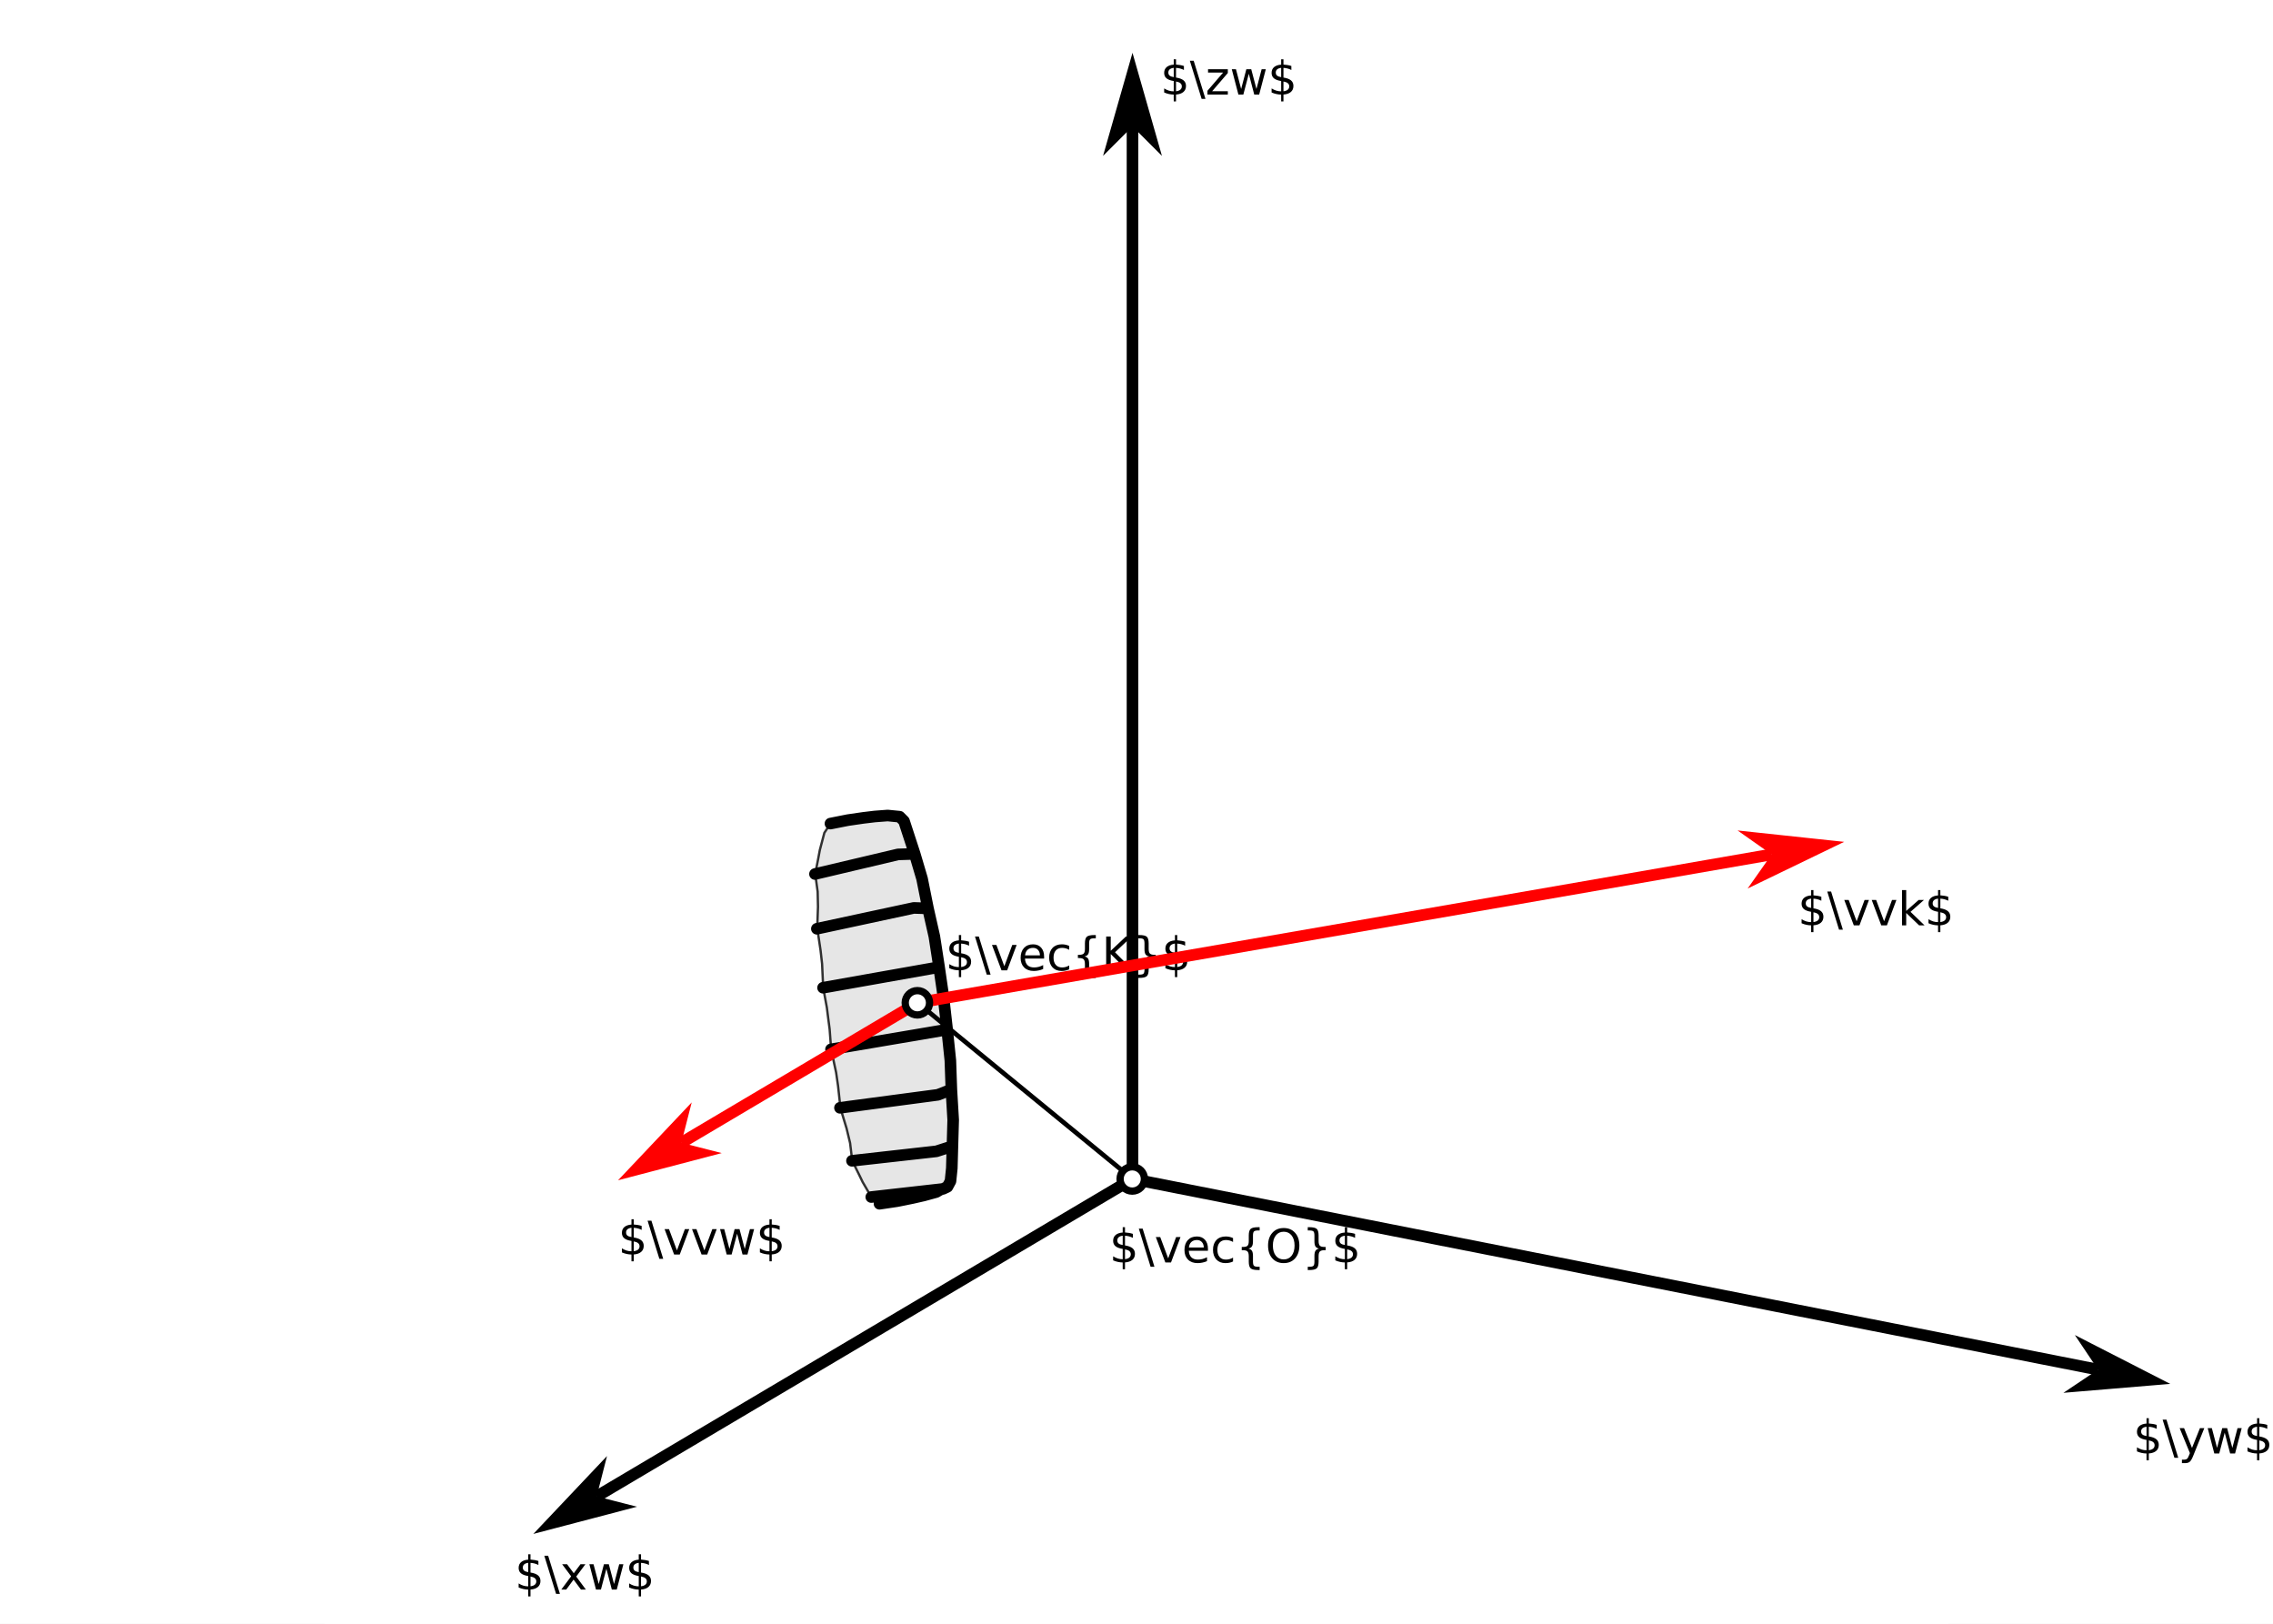
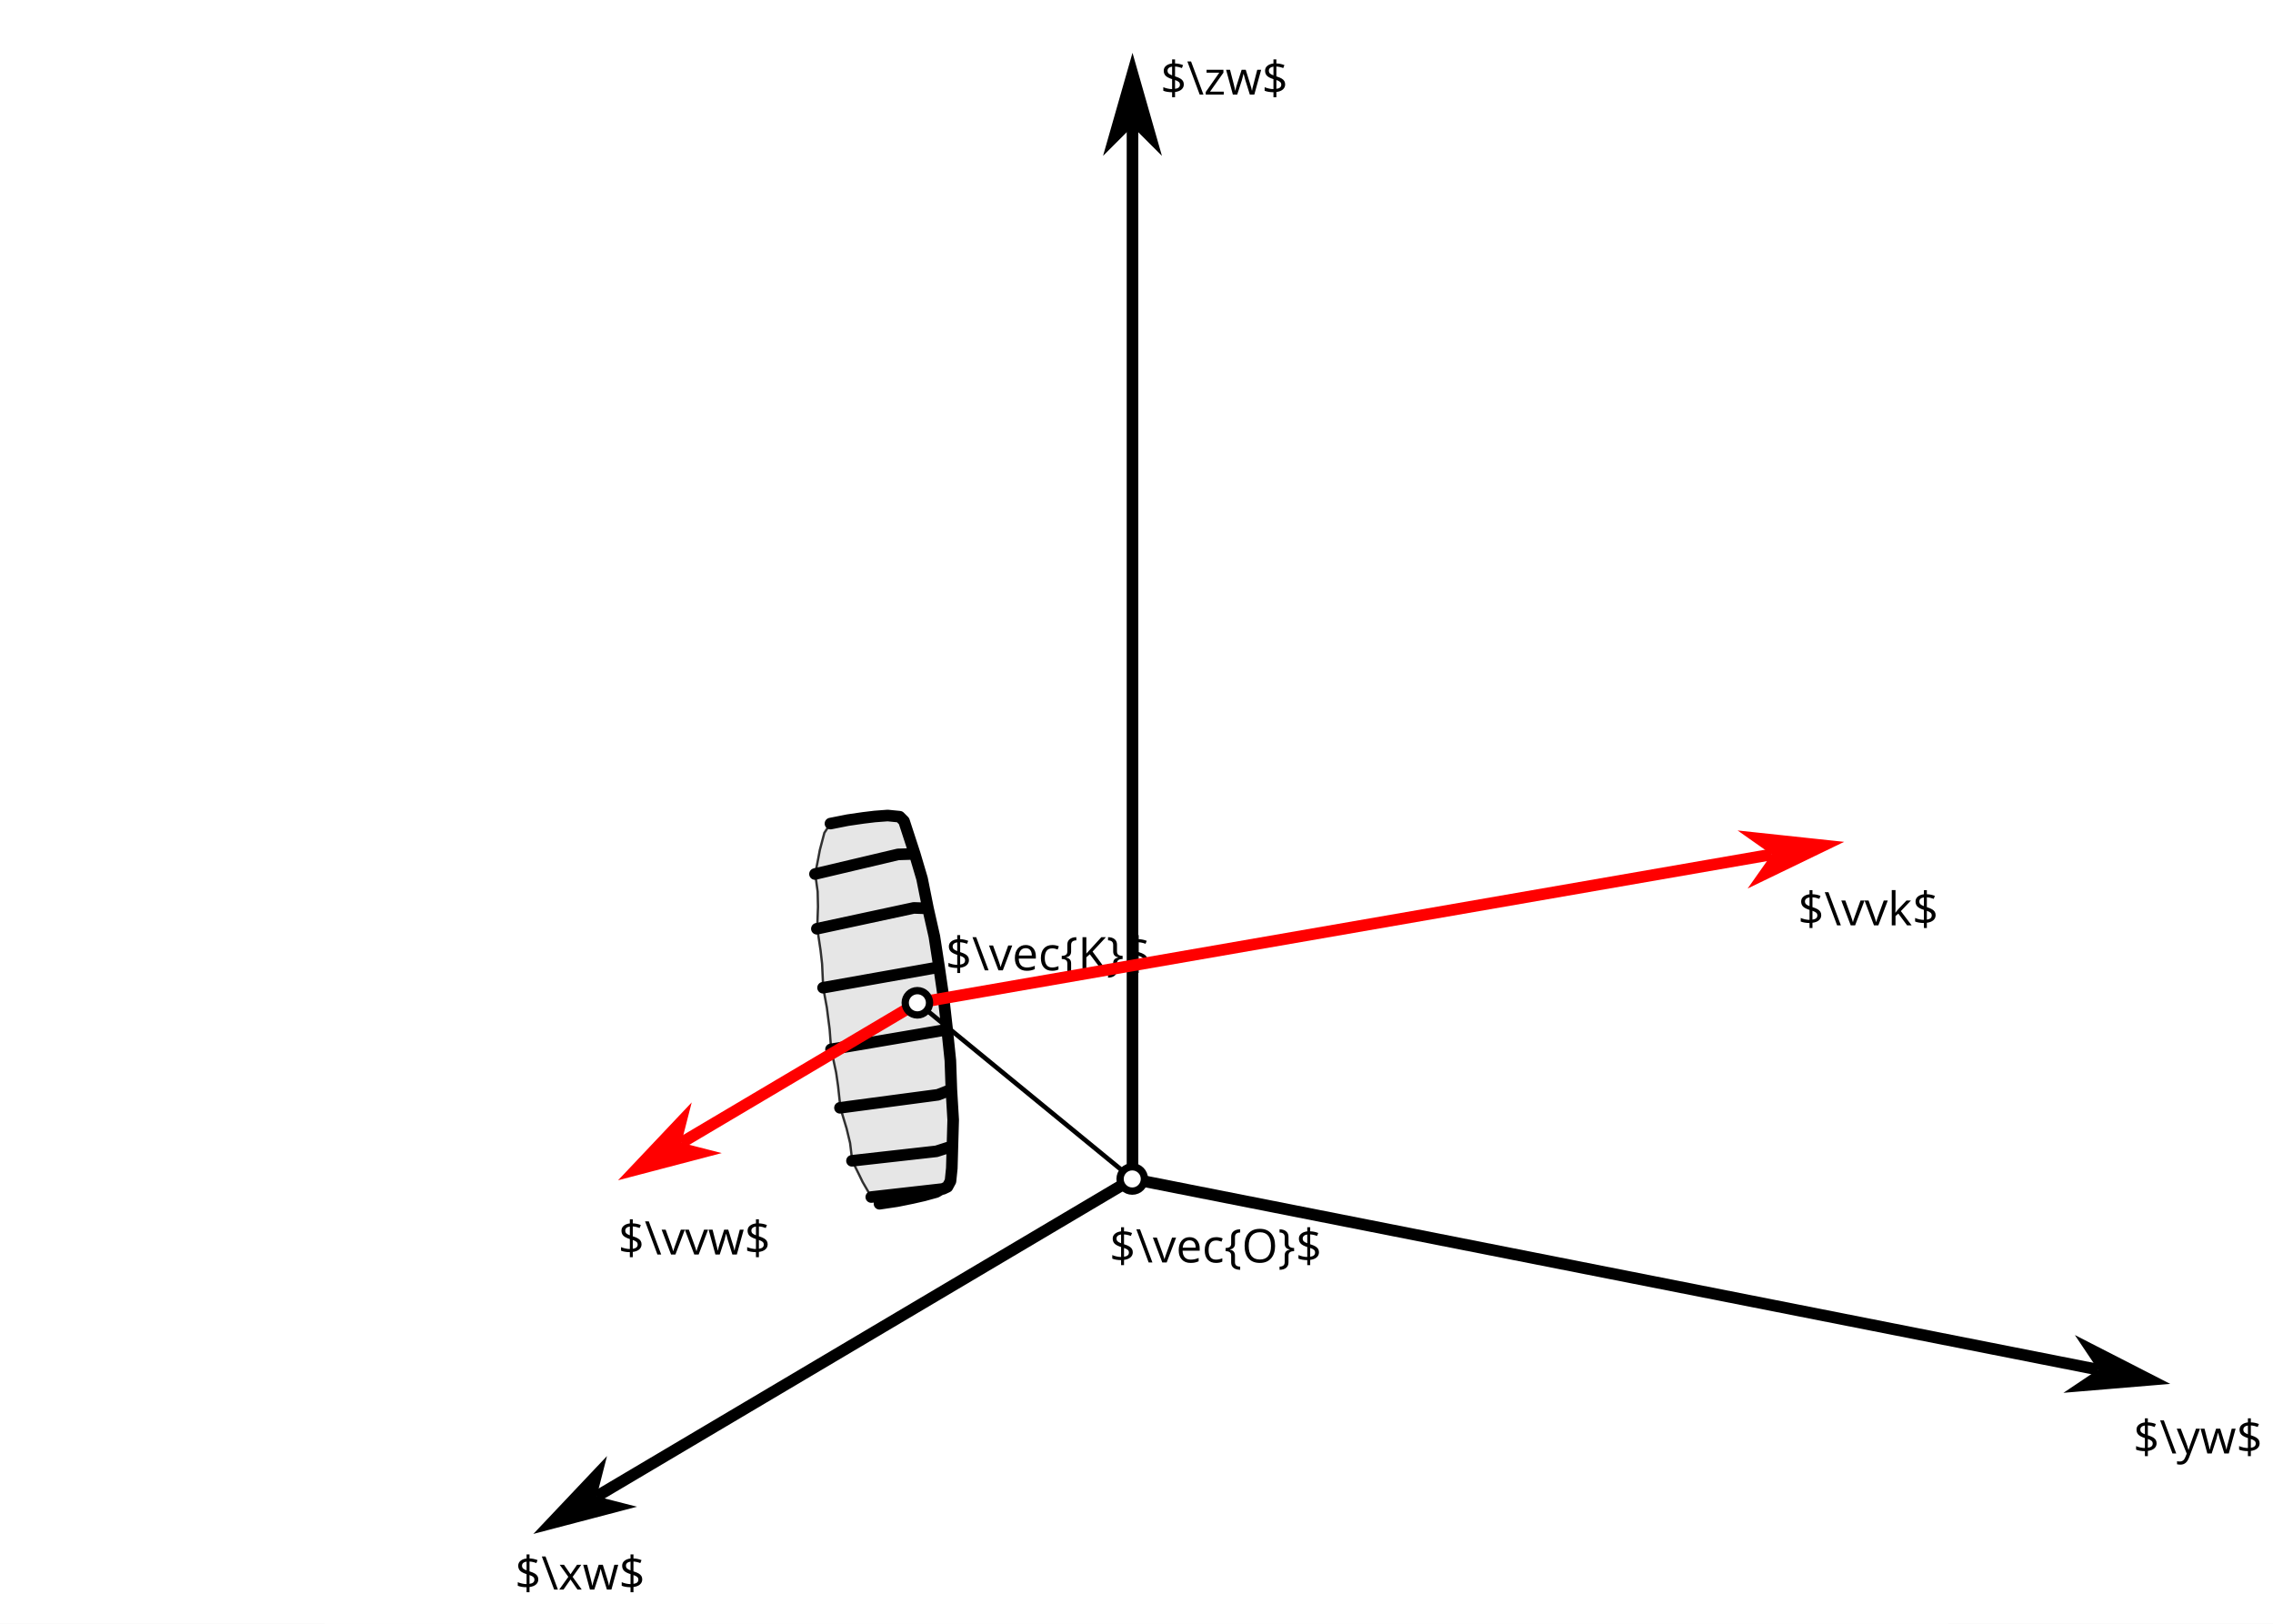
<svg xmlns="http://www.w3.org/2000/svg" xmlns:xlink="http://www.w3.org/1999/xlink" width="980" height="700" viewBox="0 0 980 700" version="1.1">
  <defs>
    <marker id="Point1M-k:k:w" style="overflow:visible" refX="0" refY="0" orient="auto">
      <path style="stroke:#000000;fill:#ffffff;stroke-width:3;opacity:1" d="M -2.5,-1.0 C -2.5,1.76 -4.74,4.0 -7.5,4.0 C -10.26,4.0 -12.5,1.76 -12.5,-1.0 C -12.5,-3.76 -10.26,-6.0 -7.5,-6.0 C -4.74,-6.0 -2.5,-3.76 -2.5,-1.0 z" transform="scale(0.35) translate(7.4, 1)" />
    </marker>
    <marker id="Arrow1Mend-k:k" style="overflow:visible" refX="0" refY="0" orient="auto">
      <path style="stroke:#000000;fill:#000000;stroke-width:1pt;opacity:1;stroke-linejoin:miter" d="M 0.0,0.0 L 5.0,-5.0 L -12.5,0.0 L 5.0,5.0 L 0.0,0.0 z" transform="scale(0.4) rotate(180) translate(-0.9,0)" />
    </marker>
    <marker id="Arrow1Mend-r:r" style="overflow:visible" refX="0" refY="0" orient="auto">
      <path style="stroke:#ff0000;fill:#ff0000;stroke-width:1pt;opacity:1;stroke-linejoin:miter" d="M 0.0,0.0 L 5.0,-5.0 L -12.5,0.0 L 5.0,5.0 L 0.0,0.0 z" transform="scale(0.4) rotate(180) translate(-0.9,0)" />
    </marker>
  </defs>
  <defs>
    <style type="text/css">*{stroke-linejoin: round; stroke-linecap: butt}</style>
  </defs>
  <g id="figure_1">
    <g id="patch_1">
      <path d="M 0 700  L 980 700  L 980 0  L 0 0  z " style="fill: #ffffff" />
    </g>
    <g id="patch_2">
      <path d="M 140 700  L 840 700  L 840 0  L 140 0  z " style="fill: #ffffff" />
    </g>
    <g id="axes_1">
      <g id="line_1">
        <path d="M 488.274 508.248  L 395.634 432.307  " style="fill: none; stroke: #000000; stroke-width: 2" />
      </g>
      <g id="polygon_1">
        <defs>
-           <path id="m178c85056a" d="M 358.046 -344.952  L 365.503 -346.431  L 372.209 -347.41  L 377.199 -348.01  L 382.718 -348.428  L 387.877 -347.916  L 389.766 -346.023  L 391.713 -340.917  L 394.437 -332.201  L 397.542 -321.189  L 400.228 -309.216  L 402.846 -296.282  L 404.973 -283.233  L 406.837 -269.639  L 408.487 -256.007  L 409.748 -242.808  L 410.51 -229.552  L 410.964 -217.191  L 410.776 -205.607  L 410.371 -196.348  L 409.799 -190.804  L 408.471 -188.352  L 403.667 -186.11  L 398.284 -184.634  L 393.362 -183.512  L 386.703 -182.17  L 379.199 -181.051  L 379.199 -181.051  L 375.686 -183.959  L 371.936 -190.4  L 370.368 -193.648  L 367.445 -199.546  L 366.511 -207.24  L 365 -213.522  L 362.373 -222.193  L 361.328 -231.817  L 360.486 -237.641  L 358.343 -247.626  L 357.688 -256.374  L 357.079 -260.996  L 356.495 -265.623  L 354.912 -274.21  L 354.44 -284.485  L 353.775 -290.34  L 352.344 -299.897  L 352.667 -309.08  L 352.526 -315.6  L 351.476 -323.274  L 352.782 -329.907  L 353.461 -333.545  L 355.421 -340.977  L 358.046 -344.952  L 382.718 -348.428  " style="stroke: #000000; stroke-opacity: 0.8" />
+           <path id="m5ea0b927d1" d="M 358.046 -344.952  L 365.503 -346.431  L 372.209 -347.41  L 377.199 -348.01  L 382.718 -348.428  L 387.877 -347.916  L 389.766 -346.023  L 391.713 -340.917  L 394.437 -332.201  L 397.542 -321.189  L 400.228 -309.216  L 402.846 -296.282  L 404.973 -283.233  L 406.837 -269.639  L 408.487 -256.007  L 409.748 -242.808  L 410.51 -229.552  L 410.964 -217.191  L 410.776 -205.607  L 410.371 -196.348  L 409.799 -190.804  L 408.471 -188.352  L 403.667 -186.11  L 398.284 -184.634  L 393.362 -183.512  L 386.703 -182.17  L 379.199 -181.051  L 379.199 -181.051  L 375.686 -183.959  L 371.936 -190.4  L 370.368 -193.648  L 367.445 -199.546  L 366.511 -207.24  L 365 -213.522  L 362.373 -222.193  L 361.328 -231.817  L 360.486 -237.641  L 358.343 -247.626  L 357.688 -256.374  L 357.079 -260.996  L 356.495 -265.623  L 354.912 -274.21  L 354.44 -284.485  L 353.775 -290.34  L 352.344 -299.897  L 352.667 -309.08  L 352.526 -315.6  L 351.476 -323.274  L 352.782 -329.907  L 353.461 -333.545  L 355.421 -340.977  L 358.046 -344.952  L 382.718 -348.428  " style="stroke: #000000; stroke-opacity: 0.8" />
        </defs>
        <g>
-           <use xlink:href="#m178c85056a" x="0" y="700" style="fill-opacity: 0.1; stroke: #000000; stroke-opacity: 0.8" />
+           <use xlink:href="#m5ea0b927d1" x="0" y="700" style="fill-opacity: 0.1; stroke: #000000; stroke-opacity: 0.8" />
        </g>
      </g>
      <g id="text_1">
        <g>
-           <text style="font: 20px 'DejaVu Sans', 'Bitstream Vera Sans', 'Computer Modern Sans Serif', 'Lucida Grande', 'Verdana', 'Geneva', 'Lucid', 'Arial', 'Helvetica', 'Avant Garde', sans-serif; text-anchor: start" x="478.274" y="544.248" transform="rotate(-0 478.274 544.2483)">$\vec{O}$</text>
+           <text style="font: 20px 'Open Sans'; text-anchor: start" x="478.274" y="544.248" transform="rotate(-0 478.274 544.2483)">$\vec{O}$</text>
        </g>
      </g>
      <g id="text_2">
        <g>
-           <text style="font: 20px 'DejaVu Sans', 'Bitstream Vera Sans', 'Computer Modern Sans Serif', 'Lucida Grande', 'Verdana', 'Geneva', 'Lucid', 'Arial', 'Helvetica', 'Avant Garde', sans-serif; text-anchor: start" x="407.634" y="418.307" transform="rotate(-0 407.6341 418.3071)">$\vec{K}$</text>
+           <text style="font: 20px 'Open Sans'; text-anchor: start" x="407.634" y="418.307" transform="rotate(-0 407.6341 418.3071)">$\vec{K}$</text>
        </g>
      </g>
      <g id="text_3">
        <g>
-           <text style="font: 20px 'DejaVu Sans', 'Bitstream Vera Sans', 'Computer Modern Sans Serif', 'Lucida Grande', 'Verdana', 'Geneva', 'Lucid', 'Arial', 'Helvetica', 'Avant Garde', sans-serif; text-anchor: start" x="221.958" y="685.274" transform="rotate(-0 221.9579 685.2738)">$\xw$</text>
+           <text style="font: 20px 'Open Sans'; text-anchor: start" x="221.958" y="685.274" transform="rotate(-0 221.9579 685.2738)">$\xw$</text>
        </g>
      </g>
      <g id="text_4">
        <g>
-           <text style="font: 20px 'DejaVu Sans', 'Bitstream Vera Sans', 'Computer Modern Sans Serif', 'Lucida Grande', 'Verdana', 'Geneva', 'Lucid', 'Arial', 'Helvetica', 'Avant Garde', sans-serif; text-anchor: start" x="919.691" y="626.598" transform="rotate(-0 919.6908 626.5976)">$\yw$</text>
+           <text style="font: 20px 'Open Sans'; text-anchor: start" x="919.691" y="626.598" transform="rotate(-0 919.6908 626.5976)">$\yw$</text>
        </g>
      </g>
      <g id="text_5">
        <g>
-           <text style="font: 20px 'DejaVu Sans', 'Bitstream Vera Sans', 'Computer Modern Sans Serif', 'Lucida Grande', 'Verdana', 'Geneva', 'Lucid', 'Arial', 'Helvetica', 'Avant Garde', sans-serif; text-anchor: start" x="500.274" y="40.773" transform="rotate(-0 500.274 40.77267)">$\zw$</text>
+           <text style="font: 20px 'Open Sans'; text-anchor: start" x="500.274" y="40.773" transform="rotate(-0 500.274 40.77267)">$\zw$</text>
        </g>
      </g>
      <g id="text_6">
        <g>
-           <text style="font: 20px 'DejaVu Sans', 'Bitstream Vera Sans', 'Computer Modern Sans Serif', 'Lucida Grande', 'Verdana', 'Geneva', 'Lucid', 'Arial', 'Helvetica', 'Avant Garde', sans-serif; text-anchor: start" x="775.097" y="398.924" transform="rotate(-0 775.0968 398.9238)">$\vvk$</text>
+           <text style="font: 20px 'Open Sans'; text-anchor: start" x="775.097" y="398.924" transform="rotate(-0 775.0968 398.9238)">$\vvk$</text>
        </g>
      </g>
      <g id="text_7">
        <g>
-           <text style="font: 20px 'DejaVu Sans', 'Bitstream Vera Sans', 'Computer Modern Sans Serif', 'Lucida Grande', 'Verdana', 'Geneva', 'Lucid', 'Arial', 'Helvetica', 'Avant Garde', sans-serif; text-anchor: start" x="266.476" y="540.82" transform="rotate(-0 266.476 540.8198)">$\vvw$</text>
+           <text style="font: 20px 'Open Sans'; text-anchor: start" x="266.476" y="540.82" transform="rotate(-0 266.476 540.8198)">$\vvw$</text>
        </g>
      </g>
      <g id="polygon_2">
        <defs>
-           <path id="mfac37f0a9a" d="M 365.503 -346.431  L 358.046 -344.952  L 365.503 -346.431  L 372.209 -347.41  L 377.199 -348.01  L 382.718 -348.428  L 385.758 -348.126  L 387.877 -347.916  L 389.766 -346.023  L 394.375 -331.891  L 387.193 -331.665  L 351.376 -323.205  L 387.193 -331.665  L 394.375 -331.891  L 397.542 -321.189  L 400.106 -308.389  L 393.988 -308.594  L 352.192 -299.607  L 393.988 -308.594  L 400.106 -308.389  L 402.847 -296.28  L 404.889 -283.068  L 354.863 -274.188  L 404.889 -283.068  L 406.837 -269.639  L 406.837 -269.639  L 408.365 -256.137  L 358.29 -247.63  L 408.365 -256.137  L 409.748 -242.81  L 410.184 -230.301  L 404.386 -228.026  L 362.154 -222.418  L 404.386 -228.026  L 410.184 -230.301  L 410.964 -217.191  L 410.638 -205.882  L 403.714 -203.658  L 367.331 -199.577  L 403.714 -203.658  L 410.638 -205.882  L 410.371 -196.348  L 409.799 -190.804  L 408.471 -188.352  L 406.497 -187.431  L 375.653 -183.952  L 405.771 -187.355  L 403.667 -186.11  L 398.284 -184.634  L 393.362 -183.512  L 386.703 -182.17  L 379.199 -181.051  L 386.703 -182.17  " style="stroke: #000000; stroke-width: 5" />
+           <path id="me4c2161ebe" d="M 365.503 -346.431  L 358.046 -344.952  L 365.503 -346.431  L 372.209 -347.41  L 377.199 -348.01  L 382.718 -348.428  L 385.758 -348.126  L 387.877 -347.916  L 389.766 -346.023  L 394.375 -331.891  L 387.193 -331.665  L 351.376 -323.205  L 387.193 -331.665  L 394.375 -331.891  L 397.542 -321.189  L 400.106 -308.389  L 393.988 -308.594  L 352.192 -299.607  L 393.988 -308.594  L 400.106 -308.389  L 402.847 -296.28  L 404.889 -283.068  L 354.863 -274.188  L 404.889 -283.068  L 406.837 -269.639  L 406.837 -269.639  L 408.365 -256.137  L 358.29 -247.63  L 408.365 -256.137  L 409.748 -242.81  L 410.184 -230.301  L 404.386 -228.026  L 362.154 -222.418  L 404.386 -228.026  L 410.184 -230.301  L 410.964 -217.191  L 410.638 -205.882  L 403.714 -203.658  L 367.331 -199.577  L 403.714 -203.658  L 410.638 -205.882  L 410.371 -196.348  L 409.799 -190.804  L 408.471 -188.352  L 406.497 -187.431  L 375.653 -183.952  L 405.771 -187.355  L 403.667 -186.11  L 398.284 -184.634  L 393.362 -183.512  L 386.703 -182.17  L 379.199 -181.051  L 386.703 -182.17  " style="stroke: #000000; stroke-width: 5" />
        </defs>
        <g>
-           <use xlink:href="#mfac37f0a9a" x="0" y="700" style="fill-opacity: 0; stroke: #000000; stroke-width: 5" />
+           <use xlink:href="#me4c2161ebe" x="0" y="700" style="fill-opacity: 0; stroke: #000000; stroke-width: 5" />
        </g>
      </g>
      <g id="vector_1" marker-end="url(#Arrow1Mend-k:k)">
        <path d="M 488.274 508.248  L 257.184 645.145  " style="fill: none; stroke: #000000; stroke-width: 5" />
      </g>
      <g id="vector_2" marker-end="url(#Arrow1Mend-k:k)">
        <path d="M 488.274 508.248  L 904.646 590.467  " style="fill: none; stroke: #000000; stroke-width: 5" />
      </g>
      <g id="vector_3" marker-end="url(#Arrow1Mend-k:k)">
        <path d="M 488.274 508.248  L 488.274 54.417  " style="fill: none; stroke: #000000; stroke-width: 5" />
      </g>
      <g id="vector_4" marker-end="url(#Arrow1Mend-r:r)">
        <path d="M 395.634 432.307  L 293.702 492.691  " style="fill: none; stroke: #ff0000; stroke-width: 5" />
      </g>
      <g id="vector_5" marker-end="url(#Arrow1Mend-r:r)">
        <path d="M 395.634 432.307  L 763.919 368.339  " style="fill: none; stroke: #ff0000; stroke-width: 5" />
      </g>
      <g id="point_1" marker-start="url(#Point1M-k:k:w)">
        <path d="M 488.274 508.248  L 488.274 508.248  " style="fill: none; stroke: #000000; stroke-width: 3" />
      </g>
      <g id="point_2" marker-start="url(#Point1M-k:k:w)">
        <path d="M 395.634 432.307  L 395.634 432.307  " style="fill: none; stroke: #000000; stroke-width: 3" />
      </g>
    </g>
  </g>
  <defs>
  </defs>
</svg>
